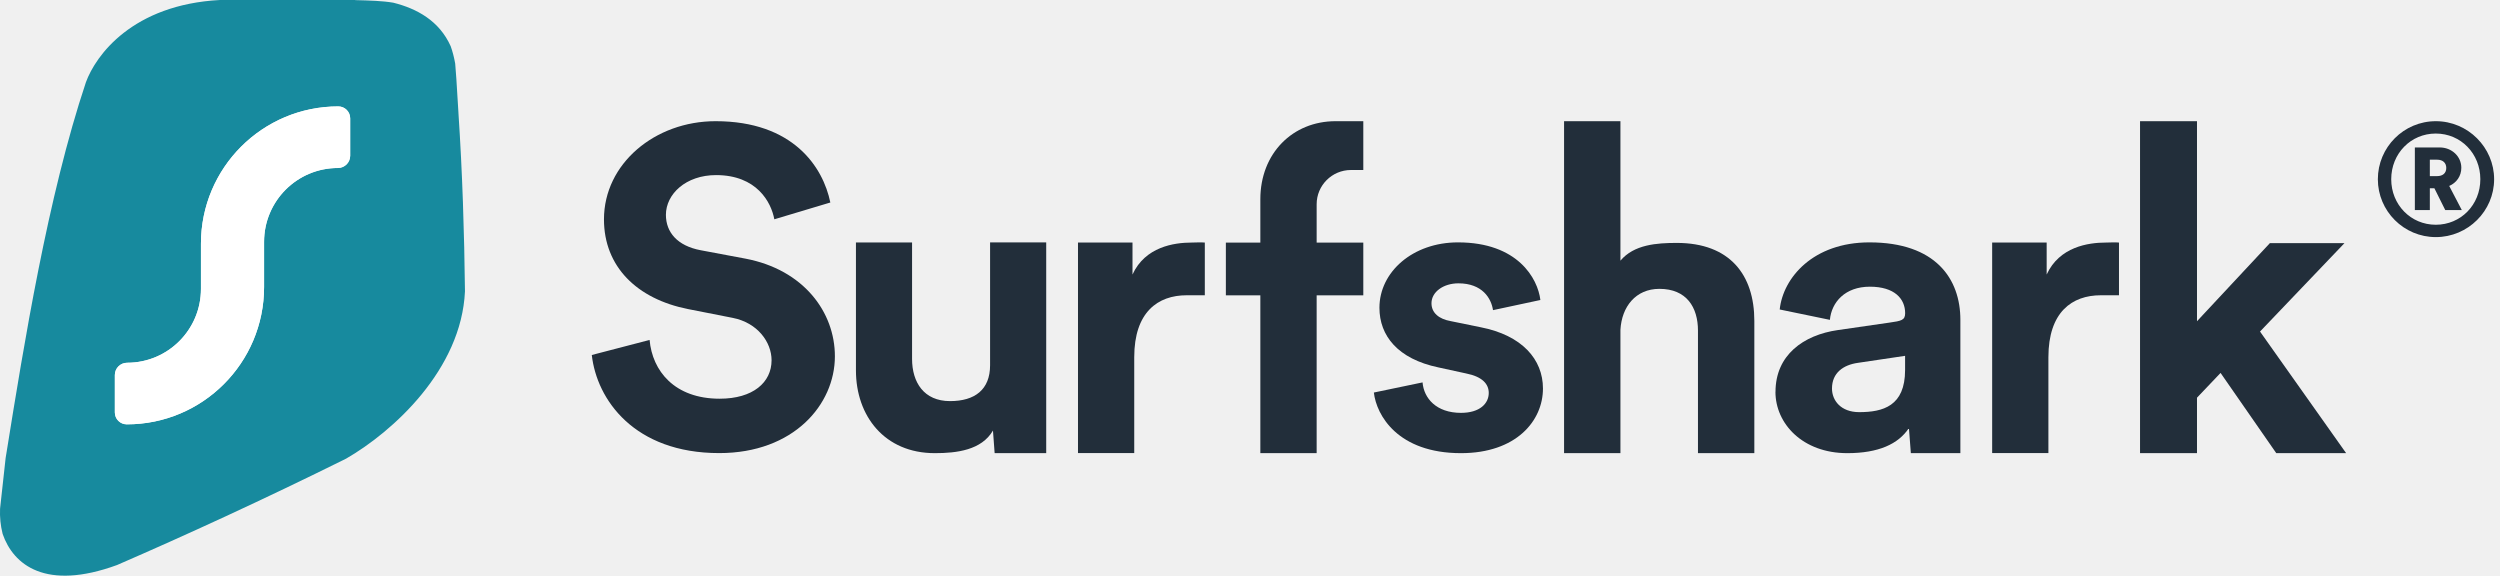
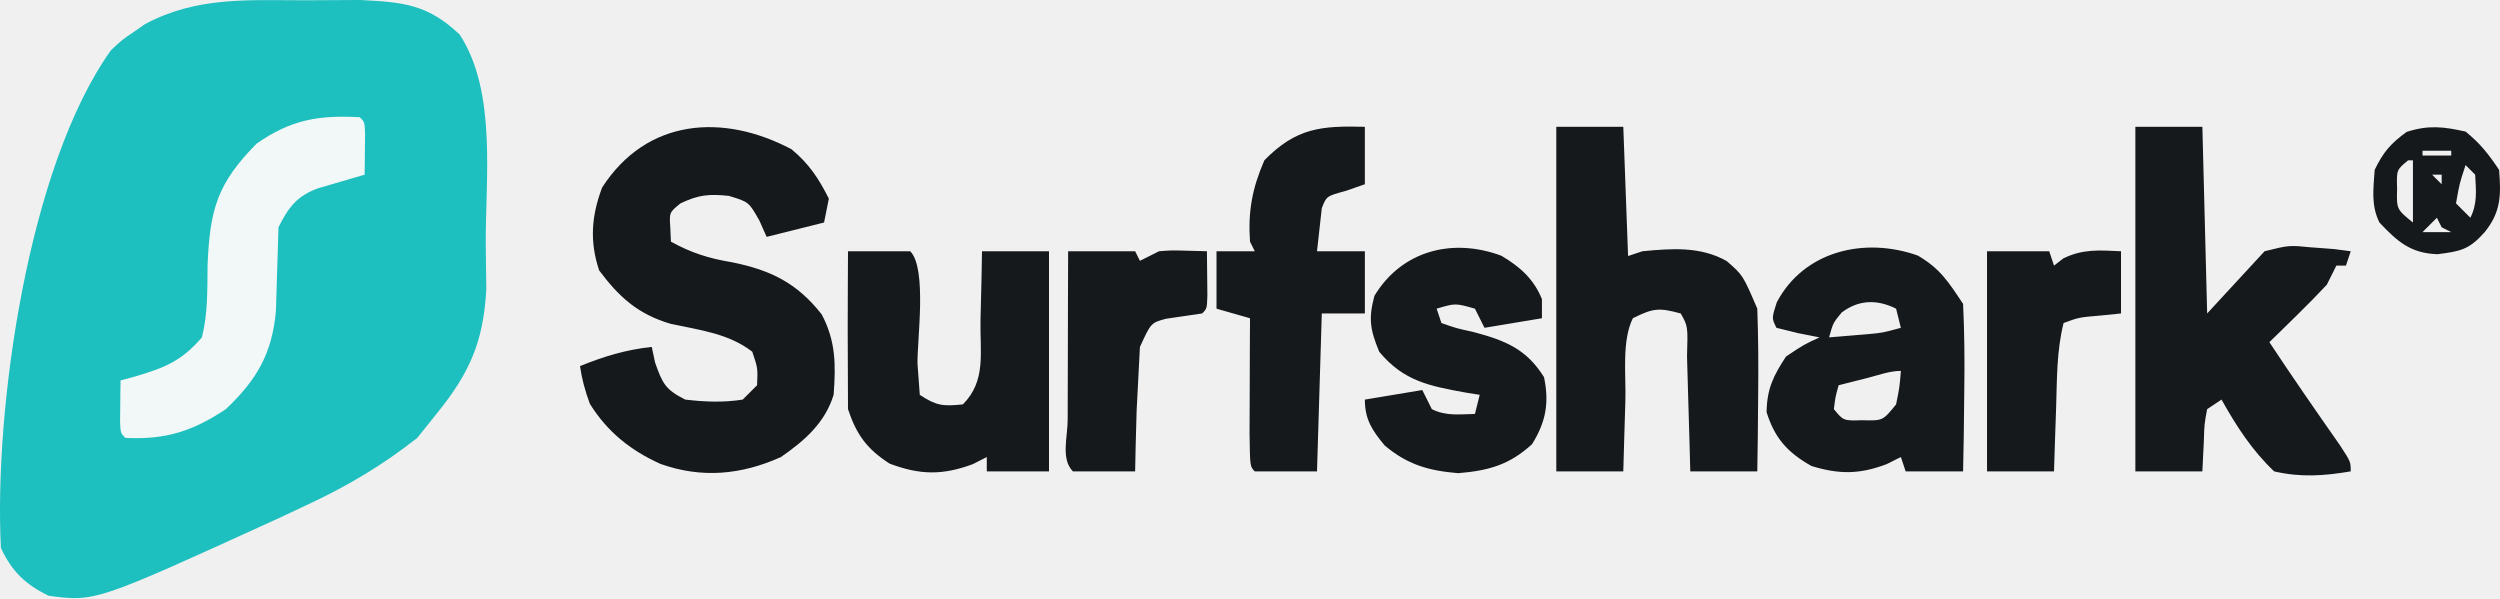
- <svg xmlns="http://www.w3.org/2000/svg" id="Layer_2" viewBox="0 0 416.91 96">
-   <defs>
-     <style>
-    .cls-1{fill:none;}.cls-2{clip-path:url(#clipPath);}.cls-3{fill:#fff;}.cls-4,.cls-5{fill:#222e3a;}.cls-5,.cls-6{fill-rule:evenodd;}.cls-6{fill:#178a9e;}
-   </style>
-     <clipPath id="clipPath">
-       <rect class="cls-1" width="416.91" height="96">
-    </rect>
-     </clipPath>
-   </defs>
-   <g id="Layer_1-2">
-     <g class="cls-2">
-       <g>
-         <path class="cls-4" d="M396.54,29.89c0,5.3,4.31,9.65,9.67,9.65s9.72-4.36,9.72-9.65-4.36-9.68-9.72-9.68-9.67,4.36-9.67,9.68Zm2.23,0c0-4.28,3.26-7.62,7.43-7.62s7.43,3.34,7.43,7.62-3.26,7.59-7.43,7.59-7.43-3.34-7.43-7.59Zm9.01,5.14h2.76l-2.1-4.02c1.21-.52,2.02-1.64,2.02-3.03,0-1.88-1.58-3.39-3.6-3.39h-4.15v10.44h2.5v-3.63h.76l1.81,3.63Zm-2.57-5.66v-2.74h1.21c.95,0,1.53,.52,1.53,1.38s-.58,1.36-1.53,1.36h-1.21Z">
-     </path>
-         <path class="cls-4" d="M390.96,40.55h-12.43l-12.15,13.02V20.21h-9.5v55.36h9.5v-9.25l3.93-4.13,9.29,13.38h11.65l-14.36-20.28,14.07-14.73Z">
-     </path>
-         <path class="cls-4" d="M353.36,40.45c-.7-.07-1.39,0-2.16,0-2.96,0-7.77,.71-9.89,5.33v-5.33h-9.09v35.11h9.38v-15.99c0-7.53,3.94-10.33,8.74-10.33h3.03v-8.79Z">
-     </path>
-         <path class="cls-4" d="M296.08,65.34c0,5.32,4.54,10.23,11.98,10.23,5.17,0,8.51-1.5,10.28-4.19l.32,4.19h8.26v-22.23c0-6.84-4.11-12.92-15.17-12.92-9.36,0-14.39,5.87-14.96,11.19l8.37,1.73c.28-2.97,2.55-5.53,6.66-5.53s5.89,2,5.89,4.42c0,1.17-.64,1.29-2.62,1.57l-8.58,1.24c-5.81,.83-10.42,4.21-10.42,10.3Zm13.97,3.39c-3.05,0-4.54-1.93-4.54-3.94,0-2.63,1.91-3.94,4.32-4.28l7.87-1.17v2.37c0,6.01-3.69,7.02-7.66,7.02Z">
-     </path>
-         <path class="cls-4" d="M270.23,55c.21-3.84,2.54-6.83,6.5-6.83,4.52,0,6.43,3.06,6.43,6.97v20.43h9.4v-22.06c0-7.69-4.1-13-12.93-13-3.32,0-7.14,.26-9.4,2.96V20.21h-9.4v55.36h9.4v-20.57Z">
-     </path>
-         <path class="cls-4" d="M229.11,65.46c.43,3.79,3.99,10.11,14.53,10.11,9.19,0,13.67-5.37,13.67-10.78,0-4.87-3.49-8.87-10.4-10.22l-4.99-1.02c-1.92-.34-3.2-1.35-3.2-2.98,0-1.89,1.99-3.32,4.49-3.32,3.99,0,5.48,2.5,5.77,4.47l7.9-1.69c-.43-3.59-3.77-9.61-13.74-9.61-7.55,0-13.1,4.94-13.1,10.9,0,4.67,3.06,8.53,9.83,9.95l4.63,1.01c2.71,.54,3.77,1.76,3.77,3.25,0,1.76-1.49,3.32-4.63,3.32-4.13,0-6.19-2.44-6.41-5.08l-8.12,1.69Z">
-     </path>
-         <path class="cls-5" d="M219.57,34.2s0-.1,0-.14c0-3.15,2.56-5.71,5.73-5.71h2.05v-8.14h-4.63c-7.15,0-12.54,5.36-12.54,13.01v7.24h-5.75v8.79h5.75v26.32h9.39v-26.32h7.78v-8.79h-7.78v-6.25Z">
-     </path>
-         <path class="cls-4" d="M200.91,40.45c-.7-.07-1.39,0-2.16,0-2.96,0-7.78,.71-9.89,5.33v-5.33h-9.09v35.11h9.38v-15.99c0-7.53,3.95-10.33,8.74-10.33h3.03v-8.79Z">
-     </path>
-         <path class="cls-4" d="M165.89,75.57h8.58V40.42h-9.36v20.49c0,4.06-2.53,5.98-6.68,5.98-4.36,0-6.33-3.13-6.33-7.04v-19.42h-9.36v21.34c0,7.61,4.78,13.8,13.15,13.8,3.66,0,7.8-.5,9.7-3.77l.28,3.77Z">
-     </path>
-         <path class="cls-4" d="M138.47,33.77c-1.21-5.9-6.18-13.56-19.14-13.56-10.1,0-18.61,7.08-18.61,16.37,0,7.89,5.5,13.27,14.01,14.96l7.46,1.47c4.14,.81,6.48,4.05,6.48,7.07,0,3.69-3.09,6.41-8.66,6.41-7.53,0-11.23-4.64-11.68-9.8l-9.64,2.51c.83,7.45,7.08,16.36,21.25,16.36,12.43,0,19.29-8.11,19.29-16.14,0-7.37-5.2-14.44-14.92-16.29l-7.46-1.4c-3.92-.74-5.8-3.02-5.8-5.9,0-3.46,3.32-6.63,8.36-6.63,6.78,0,9.19,4.5,9.72,7.37l9.34-2.8Z">
-     </path>
-         <path class="cls-6" d="M59.25,0h-22.58C22.1,.78,15.97,9.22,14.33,13.71,7.95,32.79,3.98,57.5,1.11,75.33c-.06,.35-.11,.69-.17,1.04L.01,84.84c-.06,1.34,.07,2.79,.43,4.2,1.79,5.17,7.18,9.53,19.07,5.19h0c11.23-4.87,24.49-10.94,38.2-17.74,7.81-4.5,19.24-14.85,19.83-27.92-.11-9.69-.43-19.86-1.09-29.75h0v-.06c-.05-.81-.11-1.75-.17-2.73-.11-1.88-.23-3.9-.37-5.43-.19-1.06-.44-2.02-.75-2.89-1.9-4.24-5.64-6.28-9.57-7.26-1.79-.31-4-.37-6.34-.43Zm-.85,19.73c0-1.1-.89-1.99-1.99-1.99-12.65,0-22.9,10.25-22.9,22.9v7.54c0,6.8-5.51,12.31-12.31,12.31-1.13,0-2.05,.92-2.05,2.05v6.23c0,1.1,.89,1.99,1.99,1.99,12.65,0,22.9-10.25,22.9-22.9v-7.54c0-6.8,5.51-12.31,12.31-12.31,1.13,0,2.05-.92,2.05-2.05v-6.23Z">
-     </path>
-         <path class="cls-3" d="M56.41,17.75c1.1,0,1.99,.89,1.99,1.99v6.23c0,1.13-.92,2.05-2.05,2.05-6.8,0-12.31,5.51-12.31,12.31v7.54c0,12.65-10.25,22.9-22.9,22.9-1.1,0-1.99-.89-1.99-1.99v-6.23c0-1.13,.92-2.05,2.05-2.05,6.8,0,12.31-5.51,12.31-12.31v-7.54c0-12.65,10.25-22.9,22.9-22.9Z">
-     </path>
-       </g>
-     </g>
-   </g>
+ <svg xmlns="http://www.w3.org/2000/svg" width="300" height="71.775">
+   <path d="M36.613.034L43.255 0c5.136.258 8.112.524 11.914 4.161 4.504 6.889 3.058 17.463 3.123 25.305l.065 5.216c-.334 6.364-2.022 10.118-5.987 14.992l-2.297 2.871c-4.127 3.244-8.247 5.709-12.993 7.932l-3.767 1.766c-21.859 9.984-21.859 9.984-27.461 9.254-2.783-1.34-4.442-2.94-5.743-5.743-.846-16.529 3.217-45.732 13.209-59.727 1.355-1.267 1.355-1.267 2.728-2.19l1.355-.944C23.639-.436 29.738.036 36.613.034z" fill="#1ebfbf" />
+   <path d="M94.975 17.909c2.109 1.734 3.255 3.496 4.487 5.922l-.574 2.871-6.892 1.723-.861-1.938c-1.272-2.253-1.272-2.253-3.661-2.979-2.407-.255-3.652-.133-5.815.897-1.349 1.09-1.349 1.09-1.22 2.943L80.51 29c2.461 1.356 4.594 2.021 7.358 2.477 4.637.94 7.796 2.502 10.732 6.245 1.708 3.203 1.702 6.095 1.436 9.655-1.037 3.37-3.481 5.499-6.317 7.466-4.774 2.145-9.514 2.587-14.465.826-3.585-1.616-6.395-3.866-8.471-7.215-.56-1.515-.95-2.926-1.184-4.523 2.889-1.166 5.512-1.974 8.614-2.297l.395 1.866c.881 2.518 1.243 3.26 3.625 4.451 2.325.277 4.575.366 6.892 0l1.723-1.723c.092-2.036.092-2.036-.574-4.02-2.864-2.215-6.354-2.602-9.815-3.354-3.889-1.154-6.165-3.189-8.563-6.409-1.167-3.5-.915-6.563.359-9.943 5.347-8.302 14.512-8.94 22.721-4.594zm161.27-2.692h8.04l.574 22.398 6.892-7.466c2.934-.729 2.934-.729 5.599-.467l2.719.204 2.019.262-.574 1.723h-1.149l-1.149 2.297a113.7 113.7 0 0 1-3.518 3.589l-1.907 1.875-1.467 1.427c2.767 4.187 5.624 8.306 8.502 12.417 1.261 1.941 1.261 1.941 1.261 3.089-3.211.544-6 .74-9.189 0-2.68-2.548-4.512-5.402-6.317-8.614l-1.723 1.149c-.337 1.79-.337 1.79-.395 3.805l-.179 3.661h-8.04V15.217zm-69.49 0h8.04l.574 15.506 1.723-.574c3.51-.336 6.973-.604 10.122 1.184 1.938 1.687 1.938 1.687 3.661 5.707.12 3.336.145 6.676.108 10.014l-.047 5.382-.061 4.13h-8.04l-.105-3.854-.146-4.976-.141-4.967c.108-3.623.108-3.623-.756-5.155-2.586-.69-3.257-.669-5.743.574-1.353 2.706-.811 6.916-.897 9.835l-.146 4.814-.105 3.728h-8.04V15.217zm43.389 15.454c2.678 1.568 3.653 3.133 5.427 5.795.162 3.418.194 6.844.144 10.266l-.063 5.559-.081 4.276h-6.892l-.574-1.723-1.723.861c-3.268 1.226-5.678 1.232-9.009.215-2.866-1.622-4.39-3.305-5.384-6.461.048-2.804.8-4.338 2.333-6.676 2.154-1.436 2.154-1.436 4.02-2.297l-2.548-.503-2.62-.646c-.574-1.149-.574-1.149.036-3.051 3.243-6.173 10.54-7.897 16.935-5.615zm-9.146 6.835c-1.031 1.252-1.031 1.252-1.508 2.979l3.015-.251 1.696-.141c1.737-.161 1.737-.161 3.903-.756l-.574-2.297c-2.285-1.143-4.511-1.076-6.533.467zm3.051 7.861l-1.923.485-1.487.377c-.39 1.377-.39 1.377-.574 2.871 1.146 1.395 1.146 1.395 3.41 1.328 2.462.065 2.462.065 4.056-1.902.419-2.073.419-2.073.574-4.02-1.346 0-2.765.535-4.056.861zm-122.29-15.219h7.466c2.047 2.047.823 10.665.875 13.494l.274 3.735c1.992 1.328 2.827 1.393 5.169 1.149 2.842-2.842 2.033-6.264 2.118-10.158l.114-4.637.065-3.583h8.04v26.418h-7.466v-1.723l-1.687.861c-3.649 1.347-6.341 1.299-9.978-.072-2.729-1.758-3.971-3.478-4.989-6.533l-.036-9.584.016-5.283.02-4.085zm62.024-14.931v6.892l-2.261.79c-2.345.638-2.345.638-2.907 2.082l-.574 5.169h5.743v7.466h-5.169l-.574 18.952h-7.466c-.574-.574-.574-.574-.63-4.525l.02-4.987.016-4.991.02-3.874-4.02-1.149V30.15h4.594L150 29c-.255-3.628.272-6.425 1.723-9.763 3.821-3.904 6.834-4.159 12.06-4.02zm16.383 15.472c2.25 1.337 3.869 2.772 4.866 5.202v2.297l-6.892 1.149-1.149-2.297c-2.347-.668-2.347-.668-4.594 0l.574 1.723c1.752.619 1.752.619 3.841 1.077 3.765 1.007 6.344 1.998 8.471 5.42.645 3.081.221 5.379-1.436 8.04-2.726 2.494-5.221 3.178-8.866 3.482-3.54-.295-6.098-1.022-8.83-3.338-1.491-1.798-2.369-3.116-2.369-5.492l6.892-1.149 1.149 2.297c1.698.849 3.298.609 5.169.574l.574-2.297-1.617-.256c-4.441-.806-7.506-1.376-10.443-4.913-1.081-2.618-1.317-3.975-.574-6.712 3.265-5.408 9.34-7.003 15.235-4.807z" fill="#16191c" />
+   <path d="M43.181 14.068c.574.574.574.574.63 2.012l-.02 1.757-.016 1.761-.02 1.362-5.528 1.615c-2.584.909-3.609 2.301-4.81 4.702l-.301 9.967c-.437 5.176-2.324 8.361-6.017 11.856-3.983 2.655-7.267 3.689-12.06 3.446-.574-.574-.574-.574-.63-2.012l.02-1.757.016-1.761.02-1.362 1.831-.503c3.478-1.026 5.517-1.848 7.932-4.666.732-2.93.641-5.666.682-8.686.275-6.785 1.227-9.827 5.851-14.537 4.125-2.916 7.504-3.464 12.419-3.195z" fill="#f2f7f7" />
+   <path d="M128.177 30.148h8.04l.574 1.149 2.297-1.149c1.481-.112 1.481-.112 3.015-.072l2.728.072.036 3.41.02 1.918c-.056 1.564-.056 1.564-.63 2.138l-4.339.637c-1.801.489-1.801.489-3.127 3.383l-.395 7.645-.114 4.121-.065 3.165h-7.466c-1.489-1.489-.61-4.179-.63-6.284l.02-7.248.016-7.253.02-5.633zm110.265 0h7.466l.574 1.723 1.113-.861c2.362-1.157 4.333-.978 6.927-.861v7.466l-2.477.251c-2.564.216-2.564.216-4.415.897-.845 3.379-.783 6.717-.897 10.194l-.146 4.298-.105 3.311h-8.04V30.148zm57.429-14.357c1.751 1.415 2.776 2.728 4.02 4.594.246 3.048.225 5.048-1.723 7.466-1.862 2.088-2.834 2.292-5.671 2.656-3.202-.115-4.78-1.482-6.963-3.805-1.033-2.066-.723-4.059-.574-6.317 1.026-2.13 1.931-3.182 3.841-4.558 2.61-.837 4.409-.636 7.071-.036zm-5.169 2.297v.574h3.446v-.574h-3.446zm-1.723 1.149c-1.395 1.146-1.395 1.146-1.328 3.41-.065 2.462-.065 2.462 1.902 4.056v-7.466h-.574zm6.892.574c-.731 2.204-.731 2.204-1.149 4.594l1.723 1.723c.865-1.73.676-3.264.574-5.169l-1.149-1.149zm-4.02 1.149L293 22.108V20.96h-1.149zm0 4.02l.574 1.149zm.574 1.149l-1.723 1.723h3.446L293 27.277l-.574-1.149z" fill="#16191c" />
</svg>
